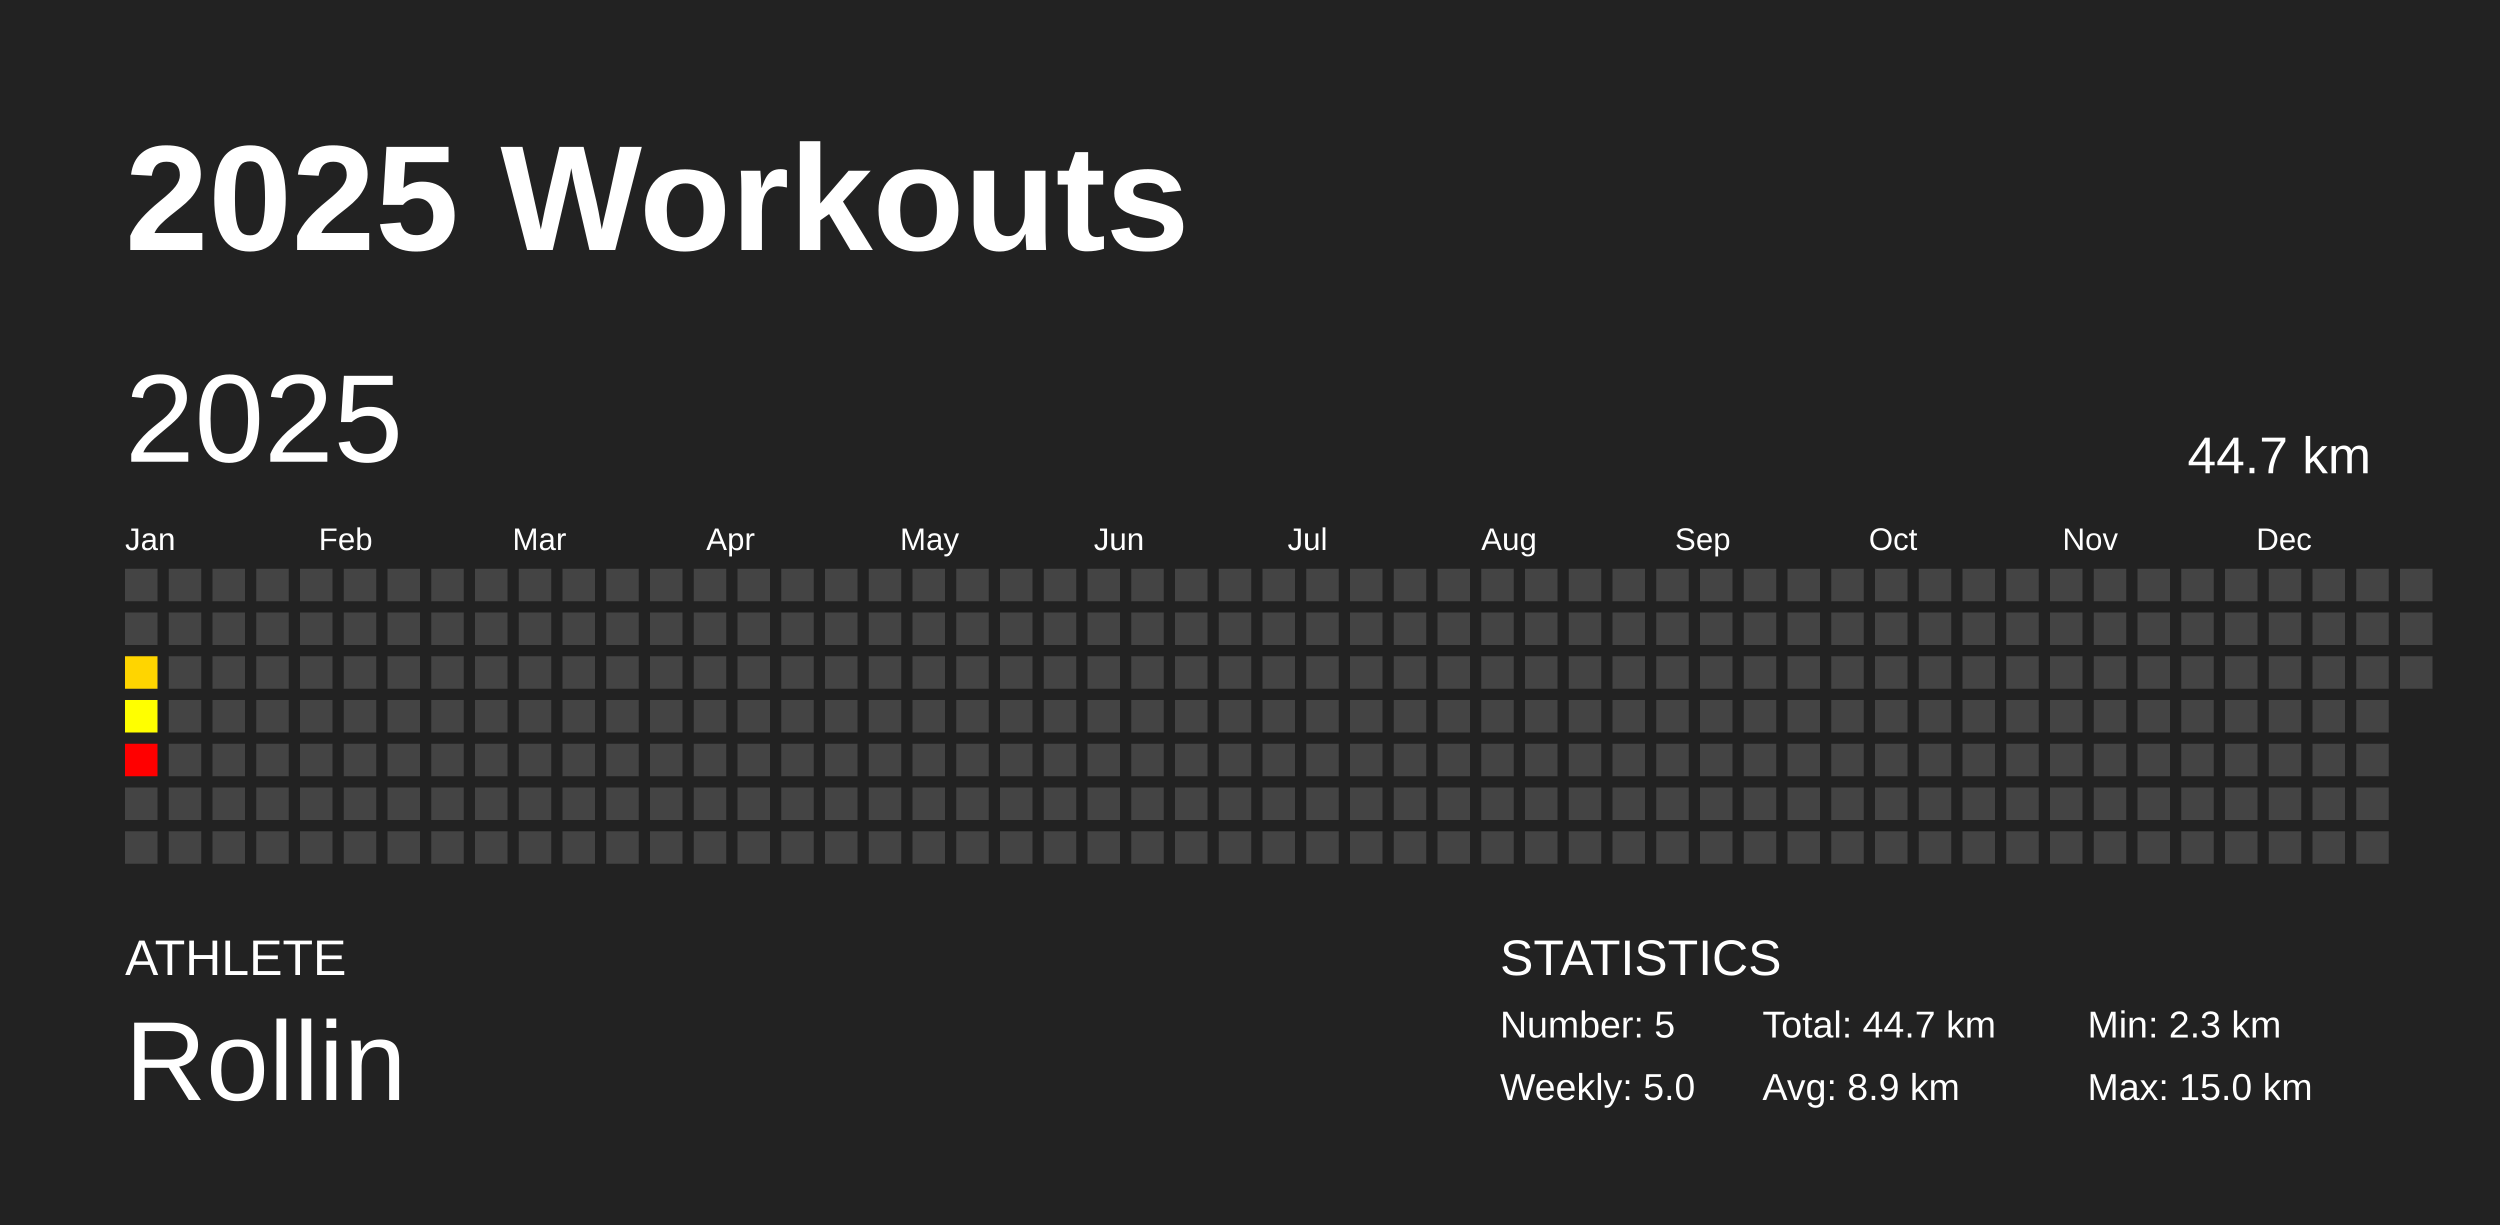
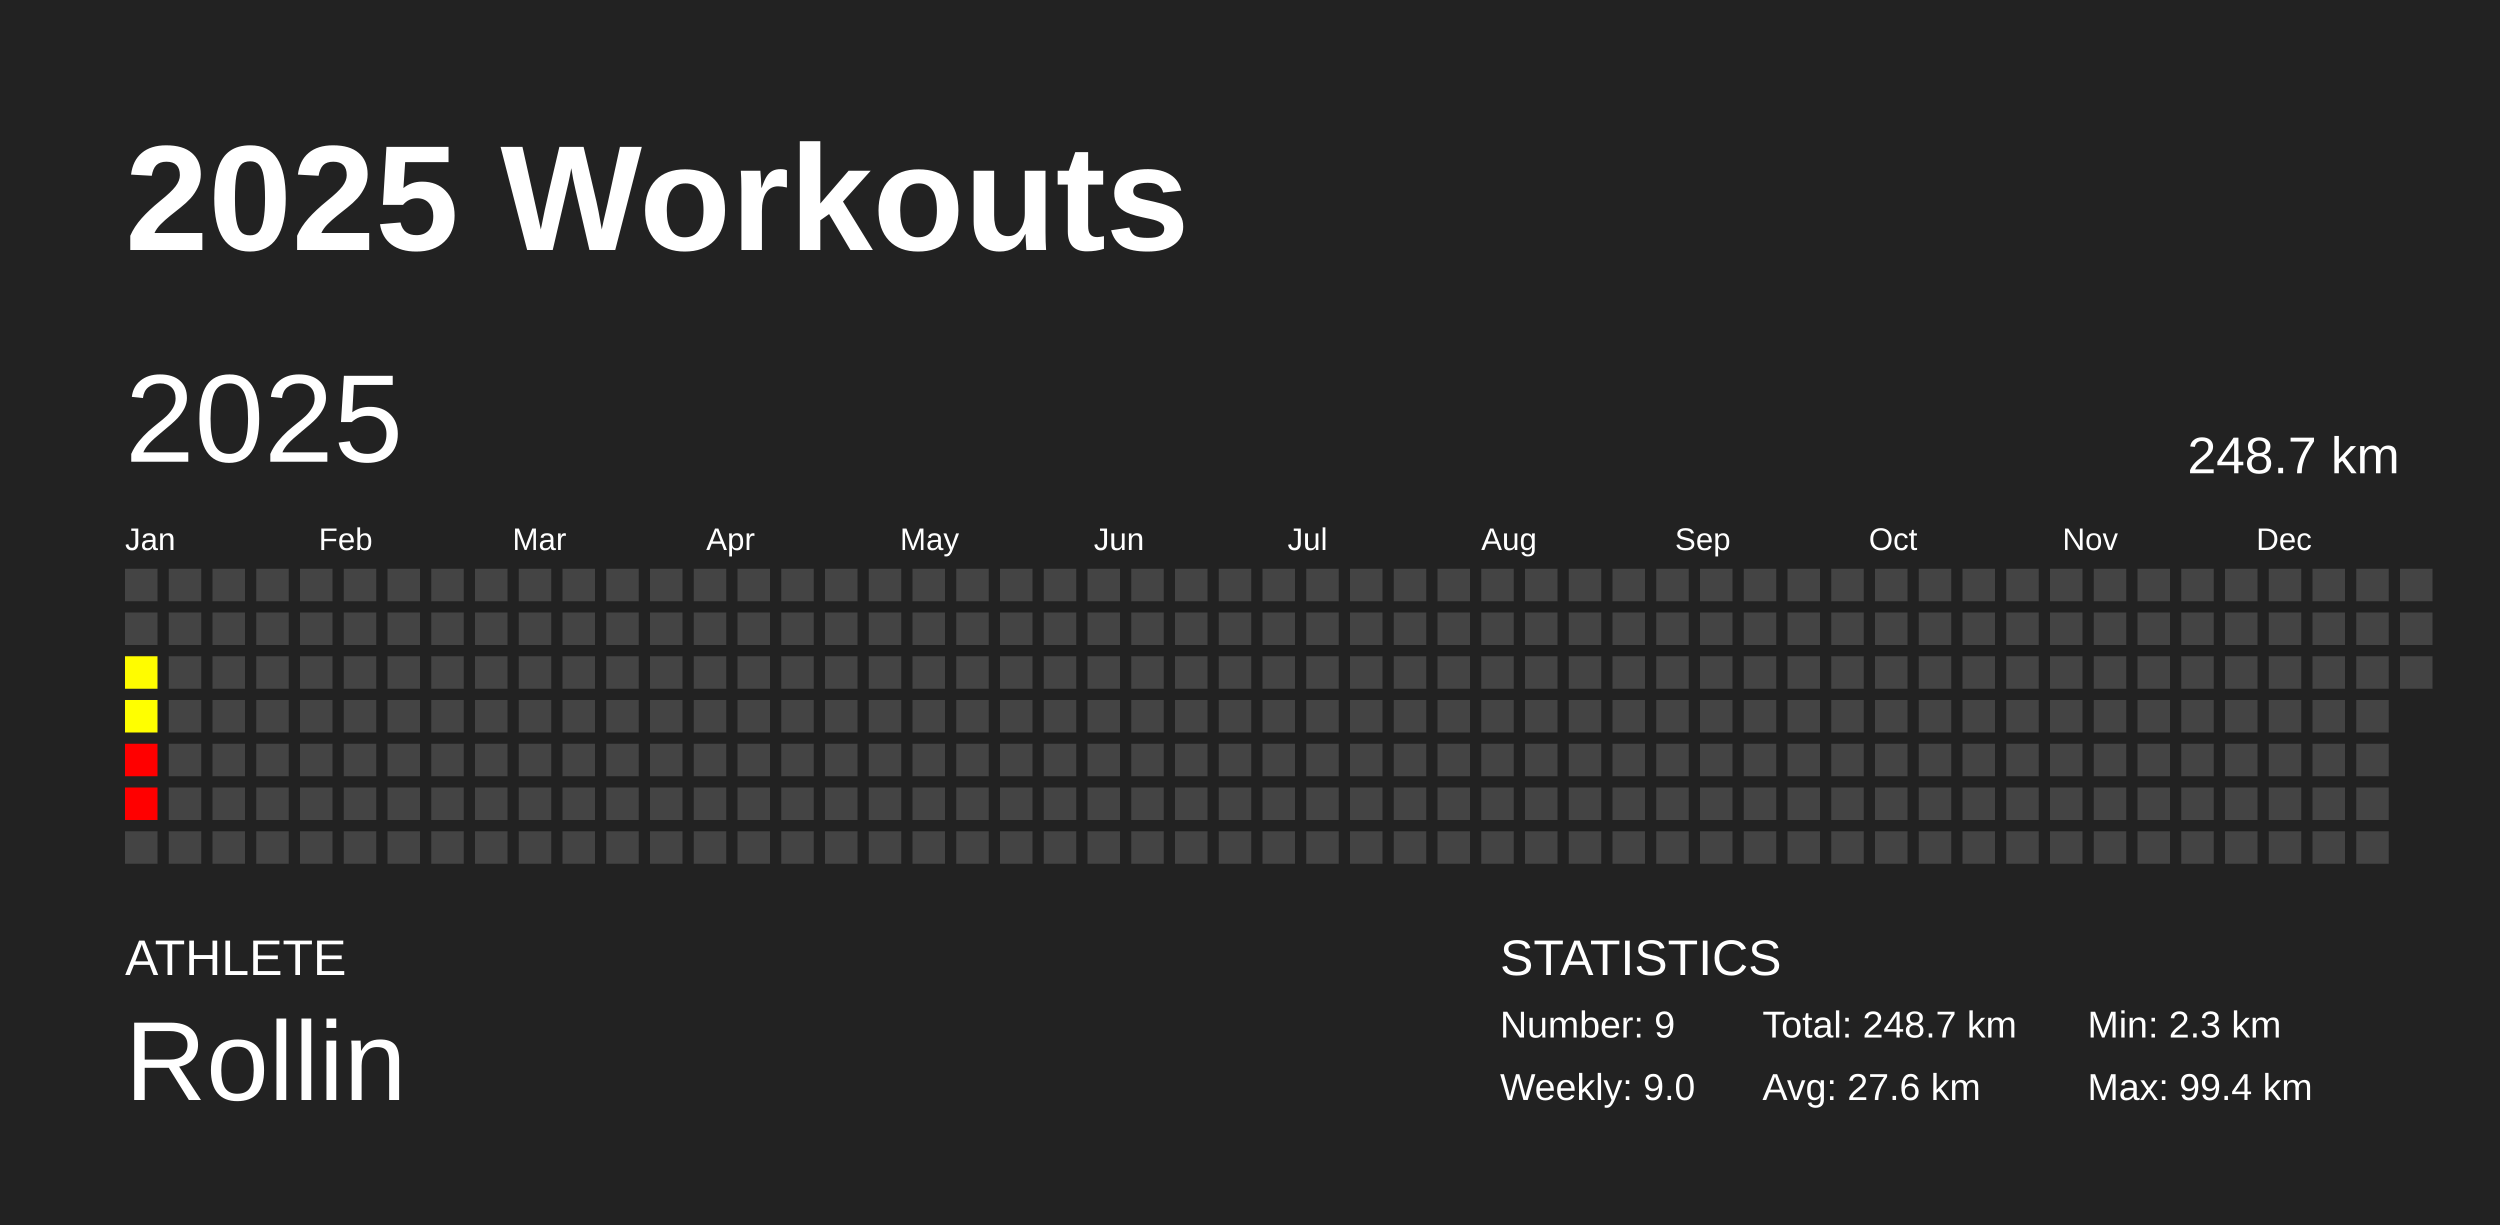
<svg xmlns="http://www.w3.org/2000/svg" baseProfile="full" height="98mm" version="1.1" viewBox="0,0,200,98" width="200mm">
  <defs />
  <rect fill="#222222" height="98" width="200" x="0" y="0" />
  <text fill="#FFFFFF" style="font-size:12px; font-family:Arial; font-weight:bold;" x="10" y="20">2025 Workouts</text>
  <text fill="#FFFFFF" style="font-size:4px; font-family:Arial" x="10" y="78">ATHLETE</text>
  <text fill="#FFFFFF" style="font-size:9px; font-family:Arial" x="10" y="88">Rollin</text>
  <text fill="#FFFFFF" style="font-size:4px; font-family:Arial" x="120" y="78">STATISTICS</text>
-   <text fill="#FFFFFF" style="font-size:3px; font-family:Arial" x="120" y="83">Number: 5</text>
-   <text fill="#FFFFFF" style="font-size:3px; font-family:Arial" x="120" y="88">Weekly: 5.0</text>
-   <text fill="#FFFFFF" style="font-size:3px; font-family:Arial" x="141" y="83">Total: 44.7 km</text>
-   <text fill="#FFFFFF" style="font-size:3px; font-family:Arial" x="141" y="88">Avg: 8.9 km</text>
+   <text fill="#FFFFFF" style="font-size:3px; font-family:Arial" x="120" y="83">Number: 9</text>
+   <text fill="#FFFFFF" style="font-size:3px; font-family:Arial" x="120" y="88">Weekly: 9.0</text>
+   <text fill="#FFFFFF" style="font-size:3px; font-family:Arial" x="141" y="83">Total: 248.7 km</text>
+   <text fill="#FFFFFF" style="font-size:3px; font-family:Arial" x="141" y="88">Avg: 27.6 km</text>
  <text fill="#FFFFFF" style="font-size:3px; font-family:Arial" x="167" y="83">Min: 2.3 km</text>
-   <text fill="#FFFFFF" style="font-size:3px; font-family:Arial" x="167" y="88">Max: 15.0 km</text>
+   <text fill="#FFFFFF" style="font-size:3px; font-family:Arial" x="167" y="88">Max: 99.4 km</text>
  <text dominant-baseline="hanging" fill="#FFFFFF" style="font-size:10.0px; font-family:Arial;" x="10" y="30">2025</text>
-   <text dominant-baseline="hanging" fill="#FFFFFF" style="font-size:4.125px; font-family:Arial;" x="175" y="35">44.7 km</text>
+   <text dominant-baseline="hanging" fill="#FFFFFF" style="font-size:4.125px; font-family:Arial;" x="175" y="35">248.7 km</text>
  <text fill="#FFFFFF" style="font-size:2.5px; font-family:Arial" x="10.0" y="44">Jan</text>
  <text fill="#FFFFFF" style="font-size:2.5px; font-family:Arial" x="25.5" y="44">Feb</text>
  <text fill="#FFFFFF" style="font-size:2.5px; font-family:Arial" x="41.0" y="44">Mar</text>
  <text fill="#FFFFFF" style="font-size:2.5px; font-family:Arial" x="56.5" y="44">Apr</text>
  <text fill="#FFFFFF" style="font-size:2.5px; font-family:Arial" x="72.0" y="44">May</text>
  <text fill="#FFFFFF" style="font-size:2.5px; font-family:Arial" x="87.5" y="44">Jun</text>
  <text fill="#FFFFFF" style="font-size:2.5px; font-family:Arial" x="103.0" y="44">Jul</text>
  <text fill="#FFFFFF" style="font-size:2.5px; font-family:Arial" x="118.5" y="44">Aug</text>
  <text fill="#FFFFFF" style="font-size:2.5px; font-family:Arial" x="134.0" y="44">Sep</text>
  <text fill="#FFFFFF" style="font-size:2.5px; font-family:Arial" x="149.5" y="44">Oct</text>
  <text fill="#FFFFFF" style="font-size:2.5px; font-family:Arial" x="165.0" y="44">Nov</text>
  <text fill="#FFFFFF" style="font-size:2.5px; font-family:Arial" x="180.5" y="44">Dec</text>
  <rect fill="#444444" height="2.6" width="2.6" x="10.0" y="45.5" />
  <rect fill="#444444" height="2.6" width="2.6" x="10.0" y="49.0" />
-   <rect fill="#ffd500" height="2.6" width="2.6" x="10.0" y="52.5" />
+   <rect fill="#fffc00" height="2.6" width="2.6" x="10.0" y="52.5" />
  <rect fill="#ffff00" height="2.6" width="2.6" x="10.0" y="56.0" />
  <rect fill="red" height="2.6" width="2.6" x="10.0" y="59.5" />
-   <rect fill="#444444" height="2.6" width="2.6" x="10.0" y="63.0" />
+   <rect fill="red" height="2.6" width="2.6" x="10.0" y="63.0" />
  <rect fill="#444444" height="2.6" width="2.6" x="10.0" y="66.5" />
  <rect fill="#444444" height="2.6" width="2.6" x="13.5" y="45.5" />
  <rect fill="#444444" height="2.6" width="2.6" x="13.5" y="49.0" />
  <rect fill="#444444" height="2.6" width="2.6" x="13.5" y="52.5" />
  <rect fill="#444444" height="2.6" width="2.6" x="13.5" y="56.0" />
  <rect fill="#444444" height="2.6" width="2.6" x="13.5" y="59.5" />
  <rect fill="#444444" height="2.6" width="2.6" x="13.5" y="63.0" />
  <rect fill="#444444" height="2.6" width="2.6" x="13.5" y="66.5" />
  <rect fill="#444444" height="2.6" width="2.6" x="17.0" y="45.5" />
  <rect fill="#444444" height="2.6" width="2.6" x="17.0" y="49.0" />
  <rect fill="#444444" height="2.6" width="2.6" x="17.0" y="52.5" />
  <rect fill="#444444" height="2.6" width="2.6" x="17.0" y="56.0" />
  <rect fill="#444444" height="2.6" width="2.6" x="17.0" y="59.5" />
  <rect fill="#444444" height="2.6" width="2.6" x="17.0" y="63.0" />
  <rect fill="#444444" height="2.6" width="2.6" x="17.0" y="66.5" />
  <rect fill="#444444" height="2.6" width="2.6" x="20.5" y="45.5" />
  <rect fill="#444444" height="2.6" width="2.6" x="20.5" y="49.0" />
  <rect fill="#444444" height="2.6" width="2.6" x="20.5" y="52.5" />
  <rect fill="#444444" height="2.6" width="2.6" x="20.5" y="56.0" />
  <rect fill="#444444" height="2.6" width="2.6" x="20.5" y="59.5" />
  <rect fill="#444444" height="2.6" width="2.6" x="20.5" y="63.0" />
  <rect fill="#444444" height="2.6" width="2.6" x="20.5" y="66.5" />
  <rect fill="#444444" height="2.6" width="2.6" x="24.0" y="45.5" />
  <rect fill="#444444" height="2.6" width="2.6" x="24.0" y="49.0" />
  <rect fill="#444444" height="2.6" width="2.6" x="24.0" y="52.5" />
  <rect fill="#444444" height="2.6" width="2.6" x="24.0" y="56.0" />
  <rect fill="#444444" height="2.6" width="2.6" x="24.0" y="59.5" />
  <rect fill="#444444" height="2.6" width="2.6" x="24.0" y="63.0" />
  <rect fill="#444444" height="2.6" width="2.6" x="24.0" y="66.5" />
  <rect fill="#444444" height="2.6" width="2.6" x="27.5" y="45.5" />
  <rect fill="#444444" height="2.6" width="2.6" x="27.5" y="49.0" />
  <rect fill="#444444" height="2.6" width="2.6" x="27.5" y="52.5" />
  <rect fill="#444444" height="2.6" width="2.6" x="27.5" y="56.0" />
  <rect fill="#444444" height="2.6" width="2.6" x="27.5" y="59.5" />
  <rect fill="#444444" height="2.6" width="2.6" x="27.5" y="63.0" />
  <rect fill="#444444" height="2.6" width="2.6" x="27.5" y="66.5" />
  <rect fill="#444444" height="2.6" width="2.6" x="31.0" y="45.5" />
  <rect fill="#444444" height="2.6" width="2.6" x="31.0" y="49.0" />
  <rect fill="#444444" height="2.6" width="2.6" x="31.0" y="52.5" />
  <rect fill="#444444" height="2.6" width="2.6" x="31.0" y="56.0" />
  <rect fill="#444444" height="2.6" width="2.6" x="31.0" y="59.5" />
  <rect fill="#444444" height="2.6" width="2.6" x="31.0" y="63.0" />
  <rect fill="#444444" height="2.6" width="2.6" x="31.0" y="66.5" />
  <rect fill="#444444" height="2.6" width="2.6" x="34.5" y="45.5" />
  <rect fill="#444444" height="2.6" width="2.6" x="34.5" y="49.0" />
  <rect fill="#444444" height="2.6" width="2.6" x="34.5" y="52.5" />
  <rect fill="#444444" height="2.6" width="2.6" x="34.5" y="56.0" />
  <rect fill="#444444" height="2.6" width="2.6" x="34.5" y="59.5" />
  <rect fill="#444444" height="2.6" width="2.6" x="34.5" y="63.0" />
  <rect fill="#444444" height="2.6" width="2.6" x="34.5" y="66.5" />
  <rect fill="#444444" height="2.6" width="2.6" x="38.0" y="45.5" />
  <rect fill="#444444" height="2.6" width="2.6" x="38.0" y="49.0" />
  <rect fill="#444444" height="2.6" width="2.6" x="38.0" y="52.5" />
  <rect fill="#444444" height="2.6" width="2.6" x="38.0" y="56.0" />
  <rect fill="#444444" height="2.6" width="2.6" x="38.0" y="59.5" />
  <rect fill="#444444" height="2.6" width="2.6" x="38.0" y="63.0" />
  <rect fill="#444444" height="2.6" width="2.6" x="38.0" y="66.5" />
  <rect fill="#444444" height="2.6" width="2.6" x="41.5" y="45.5" />
  <rect fill="#444444" height="2.6" width="2.6" x="41.5" y="49.0" />
  <rect fill="#444444" height="2.6" width="2.6" x="41.5" y="52.5" />
  <rect fill="#444444" height="2.6" width="2.6" x="41.5" y="56.0" />
  <rect fill="#444444" height="2.6" width="2.6" x="41.5" y="59.5" />
  <rect fill="#444444" height="2.6" width="2.6" x="41.5" y="63.0" />
  <rect fill="#444444" height="2.6" width="2.6" x="41.5" y="66.5" />
  <rect fill="#444444" height="2.6" width="2.6" x="45.0" y="45.5" />
  <rect fill="#444444" height="2.6" width="2.6" x="45.0" y="49.0" />
  <rect fill="#444444" height="2.6" width="2.6" x="45.0" y="52.5" />
  <rect fill="#444444" height="2.6" width="2.6" x="45.0" y="56.0" />
  <rect fill="#444444" height="2.6" width="2.6" x="45.0" y="59.5" />
  <rect fill="#444444" height="2.6" width="2.6" x="45.0" y="63.0" />
  <rect fill="#444444" height="2.6" width="2.6" x="45.0" y="66.5" />
  <rect fill="#444444" height="2.6" width="2.6" x="48.5" y="45.5" />
  <rect fill="#444444" height="2.6" width="2.6" x="48.5" y="49.0" />
  <rect fill="#444444" height="2.6" width="2.6" x="48.5" y="52.5" />
  <rect fill="#444444" height="2.6" width="2.6" x="48.5" y="56.0" />
  <rect fill="#444444" height="2.6" width="2.6" x="48.5" y="59.5" />
  <rect fill="#444444" height="2.6" width="2.6" x="48.5" y="63.0" />
  <rect fill="#444444" height="2.6" width="2.6" x="48.5" y="66.5" />
  <rect fill="#444444" height="2.6" width="2.6" x="52.0" y="45.5" />
  <rect fill="#444444" height="2.6" width="2.6" x="52.0" y="49.0" />
  <rect fill="#444444" height="2.6" width="2.6" x="52.0" y="52.5" />
  <rect fill="#444444" height="2.6" width="2.6" x="52.0" y="56.0" />
  <rect fill="#444444" height="2.6" width="2.6" x="52.0" y="59.5" />
  <rect fill="#444444" height="2.6" width="2.6" x="52.0" y="63.0" />
  <rect fill="#444444" height="2.6" width="2.6" x="52.0" y="66.5" />
  <rect fill="#444444" height="2.6" width="2.6" x="55.5" y="45.5" />
  <rect fill="#444444" height="2.6" width="2.6" x="55.5" y="49.0" />
  <rect fill="#444444" height="2.6" width="2.6" x="55.5" y="52.5" />
  <rect fill="#444444" height="2.6" width="2.6" x="55.5" y="56.0" />
  <rect fill="#444444" height="2.6" width="2.6" x="55.5" y="59.5" />
  <rect fill="#444444" height="2.6" width="2.6" x="55.5" y="63.0" />
  <rect fill="#444444" height="2.6" width="2.6" x="55.5" y="66.5" />
  <rect fill="#444444" height="2.6" width="2.6" x="59.0" y="45.5" />
  <rect fill="#444444" height="2.6" width="2.6" x="59.0" y="49.0" />
  <rect fill="#444444" height="2.6" width="2.6" x="59.0" y="52.5" />
  <rect fill="#444444" height="2.6" width="2.6" x="59.0" y="56.0" />
  <rect fill="#444444" height="2.6" width="2.6" x="59.0" y="59.5" />
  <rect fill="#444444" height="2.6" width="2.6" x="59.0" y="63.0" />
  <rect fill="#444444" height="2.6" width="2.6" x="59.0" y="66.5" />
  <rect fill="#444444" height="2.6" width="2.6" x="62.5" y="45.5" />
  <rect fill="#444444" height="2.6" width="2.6" x="62.5" y="49.0" />
  <rect fill="#444444" height="2.6" width="2.6" x="62.5" y="52.5" />
  <rect fill="#444444" height="2.6" width="2.6" x="62.5" y="56.0" />
  <rect fill="#444444" height="2.6" width="2.6" x="62.5" y="59.5" />
  <rect fill="#444444" height="2.6" width="2.6" x="62.5" y="63.0" />
  <rect fill="#444444" height="2.6" width="2.6" x="62.5" y="66.5" />
  <rect fill="#444444" height="2.6" width="2.6" x="66.0" y="45.5" />
  <rect fill="#444444" height="2.6" width="2.6" x="66.0" y="49.0" />
  <rect fill="#444444" height="2.6" width="2.6" x="66.0" y="52.5" />
  <rect fill="#444444" height="2.6" width="2.6" x="66.0" y="56.0" />
  <rect fill="#444444" height="2.6" width="2.6" x="66.0" y="59.5" />
  <rect fill="#444444" height="2.6" width="2.6" x="66.0" y="63.0" />
  <rect fill="#444444" height="2.6" width="2.6" x="66.0" y="66.5" />
  <rect fill="#444444" height="2.6" width="2.6" x="69.5" y="45.5" />
  <rect fill="#444444" height="2.6" width="2.6" x="69.5" y="49.0" />
  <rect fill="#444444" height="2.6" width="2.6" x="69.5" y="52.5" />
  <rect fill="#444444" height="2.6" width="2.6" x="69.5" y="56.0" />
  <rect fill="#444444" height="2.6" width="2.6" x="69.5" y="59.5" />
  <rect fill="#444444" height="2.6" width="2.6" x="69.5" y="63.0" />
  <rect fill="#444444" height="2.6" width="2.6" x="69.5" y="66.5" />
  <rect fill="#444444" height="2.6" width="2.6" x="73.0" y="45.5" />
  <rect fill="#444444" height="2.6" width="2.6" x="73.0" y="49.0" />
  <rect fill="#444444" height="2.6" width="2.6" x="73.0" y="52.5" />
  <rect fill="#444444" height="2.6" width="2.6" x="73.0" y="56.0" />
  <rect fill="#444444" height="2.6" width="2.6" x="73.0" y="59.5" />
  <rect fill="#444444" height="2.6" width="2.6" x="73.0" y="63.0" />
  <rect fill="#444444" height="2.6" width="2.6" x="73.0" y="66.5" />
  <rect fill="#444444" height="2.6" width="2.6" x="76.5" y="45.5" />
  <rect fill="#444444" height="2.6" width="2.6" x="76.5" y="49.0" />
  <rect fill="#444444" height="2.6" width="2.6" x="76.5" y="52.5" />
  <rect fill="#444444" height="2.6" width="2.6" x="76.5" y="56.0" />
  <rect fill="#444444" height="2.6" width="2.6" x="76.5" y="59.5" />
  <rect fill="#444444" height="2.6" width="2.6" x="76.5" y="63.0" />
  <rect fill="#444444" height="2.6" width="2.6" x="76.5" y="66.5" />
  <rect fill="#444444" height="2.6" width="2.6" x="80.0" y="45.5" />
  <rect fill="#444444" height="2.6" width="2.6" x="80.0" y="49.0" />
  <rect fill="#444444" height="2.6" width="2.6" x="80.0" y="52.5" />
  <rect fill="#444444" height="2.6" width="2.6" x="80.0" y="56.0" />
  <rect fill="#444444" height="2.6" width="2.6" x="80.0" y="59.5" />
  <rect fill="#444444" height="2.6" width="2.6" x="80.0" y="63.0" />
  <rect fill="#444444" height="2.6" width="2.6" x="80.0" y="66.5" />
  <rect fill="#444444" height="2.6" width="2.6" x="83.5" y="45.5" />
  <rect fill="#444444" height="2.6" width="2.6" x="83.5" y="49.0" />
  <rect fill="#444444" height="2.6" width="2.6" x="83.5" y="52.5" />
  <rect fill="#444444" height="2.6" width="2.6" x="83.5" y="56.0" />
  <rect fill="#444444" height="2.6" width="2.6" x="83.5" y="59.5" />
  <rect fill="#444444" height="2.6" width="2.6" x="83.5" y="63.0" />
  <rect fill="#444444" height="2.6" width="2.6" x="83.5" y="66.5" />
  <rect fill="#444444" height="2.6" width="2.6" x="87.0" y="45.5" />
  <rect fill="#444444" height="2.6" width="2.6" x="87.0" y="49.0" />
  <rect fill="#444444" height="2.6" width="2.6" x="87.0" y="52.5" />
  <rect fill="#444444" height="2.6" width="2.6" x="87.0" y="56.0" />
  <rect fill="#444444" height="2.6" width="2.6" x="87.0" y="59.5" />
  <rect fill="#444444" height="2.6" width="2.6" x="87.0" y="63.0" />
  <rect fill="#444444" height="2.6" width="2.6" x="87.0" y="66.5" />
  <rect fill="#444444" height="2.6" width="2.6" x="90.5" y="45.5" />
  <rect fill="#444444" height="2.6" width="2.6" x="90.5" y="49.0" />
  <rect fill="#444444" height="2.6" width="2.6" x="90.5" y="52.5" />
  <rect fill="#444444" height="2.6" width="2.6" x="90.5" y="56.0" />
  <rect fill="#444444" height="2.6" width="2.6" x="90.5" y="59.5" />
  <rect fill="#444444" height="2.6" width="2.6" x="90.5" y="63.0" />
  <rect fill="#444444" height="2.6" width="2.6" x="90.5" y="66.5" />
  <rect fill="#444444" height="2.6" width="2.6" x="94.0" y="45.5" />
  <rect fill="#444444" height="2.6" width="2.6" x="94.0" y="49.0" />
  <rect fill="#444444" height="2.6" width="2.6" x="94.0" y="52.5" />
  <rect fill="#444444" height="2.6" width="2.6" x="94.0" y="56.0" />
  <rect fill="#444444" height="2.6" width="2.6" x="94.0" y="59.5" />
  <rect fill="#444444" height="2.6" width="2.6" x="94.0" y="63.0" />
  <rect fill="#444444" height="2.6" width="2.6" x="94.0" y="66.5" />
  <rect fill="#444444" height="2.6" width="2.6" x="97.5" y="45.5" />
  <rect fill="#444444" height="2.6" width="2.6" x="97.5" y="49.0" />
  <rect fill="#444444" height="2.6" width="2.6" x="97.5" y="52.5" />
  <rect fill="#444444" height="2.6" width="2.6" x="97.5" y="56.0" />
  <rect fill="#444444" height="2.6" width="2.6" x="97.5" y="59.5" />
  <rect fill="#444444" height="2.6" width="2.6" x="97.5" y="63.0" />
  <rect fill="#444444" height="2.6" width="2.6" x="97.5" y="66.5" />
  <rect fill="#444444" height="2.6" width="2.6" x="101.0" y="45.5" />
  <rect fill="#444444" height="2.6" width="2.6" x="101.0" y="49.0" />
  <rect fill="#444444" height="2.6" width="2.6" x="101.0" y="52.5" />
  <rect fill="#444444" height="2.6" width="2.6" x="101.0" y="56.0" />
  <rect fill="#444444" height="2.6" width="2.6" x="101.0" y="59.5" />
  <rect fill="#444444" height="2.6" width="2.6" x="101.0" y="63.0" />
  <rect fill="#444444" height="2.6" width="2.6" x="101.0" y="66.5" />
  <rect fill="#444444" height="2.6" width="2.6" x="104.5" y="45.5" />
  <rect fill="#444444" height="2.6" width="2.6" x="104.5" y="49.0" />
  <rect fill="#444444" height="2.6" width="2.6" x="104.5" y="52.5" />
  <rect fill="#444444" height="2.6" width="2.6" x="104.5" y="56.0" />
  <rect fill="#444444" height="2.6" width="2.6" x="104.5" y="59.5" />
  <rect fill="#444444" height="2.6" width="2.6" x="104.5" y="63.0" />
  <rect fill="#444444" height="2.6" width="2.6" x="104.5" y="66.5" />
  <rect fill="#444444" height="2.6" width="2.6" x="108.0" y="45.5" />
  <rect fill="#444444" height="2.6" width="2.6" x="108.0" y="49.0" />
  <rect fill="#444444" height="2.6" width="2.6" x="108.0" y="52.5" />
  <rect fill="#444444" height="2.6" width="2.6" x="108.0" y="56.0" />
  <rect fill="#444444" height="2.6" width="2.6" x="108.0" y="59.5" />
  <rect fill="#444444" height="2.6" width="2.6" x="108.0" y="63.0" />
  <rect fill="#444444" height="2.6" width="2.6" x="108.0" y="66.5" />
  <rect fill="#444444" height="2.6" width="2.6" x="111.5" y="45.5" />
  <rect fill="#444444" height="2.6" width="2.6" x="111.5" y="49.0" />
  <rect fill="#444444" height="2.6" width="2.6" x="111.5" y="52.5" />
  <rect fill="#444444" height="2.6" width="2.6" x="111.5" y="56.0" />
  <rect fill="#444444" height="2.6" width="2.6" x="111.5" y="59.5" />
  <rect fill="#444444" height="2.6" width="2.6" x="111.5" y="63.0" />
  <rect fill="#444444" height="2.6" width="2.6" x="111.5" y="66.5" />
  <rect fill="#444444" height="2.6" width="2.6" x="115.0" y="45.5" />
  <rect fill="#444444" height="2.6" width="2.6" x="115.0" y="49.0" />
  <rect fill="#444444" height="2.6" width="2.6" x="115.0" y="52.5" />
  <rect fill="#444444" height="2.6" width="2.6" x="115.0" y="56.0" />
  <rect fill="#444444" height="2.6" width="2.6" x="115.0" y="59.5" />
  <rect fill="#444444" height="2.6" width="2.6" x="115.0" y="63.0" />
  <rect fill="#444444" height="2.6" width="2.6" x="115.0" y="66.5" />
  <rect fill="#444444" height="2.6" width="2.6" x="118.5" y="45.5" />
  <rect fill="#444444" height="2.6" width="2.6" x="118.5" y="49.0" />
  <rect fill="#444444" height="2.6" width="2.6" x="118.5" y="52.5" />
  <rect fill="#444444" height="2.6" width="2.6" x="118.5" y="56.0" />
  <rect fill="#444444" height="2.6" width="2.6" x="118.5" y="59.5" />
  <rect fill="#444444" height="2.6" width="2.6" x="118.5" y="63.0" />
  <rect fill="#444444" height="2.6" width="2.6" x="118.5" y="66.5" />
  <rect fill="#444444" height="2.6" width="2.6" x="122.0" y="45.5" />
  <rect fill="#444444" height="2.6" width="2.6" x="122.0" y="49.0" />
  <rect fill="#444444" height="2.6" width="2.6" x="122.0" y="52.5" />
  <rect fill="#444444" height="2.6" width="2.6" x="122.0" y="56.0" />
  <rect fill="#444444" height="2.6" width="2.6" x="122.0" y="59.5" />
  <rect fill="#444444" height="2.6" width="2.6" x="122.0" y="63.0" />
  <rect fill="#444444" height="2.6" width="2.6" x="122.0" y="66.5" />
  <rect fill="#444444" height="2.6" width="2.6" x="125.5" y="45.5" />
  <rect fill="#444444" height="2.6" width="2.6" x="125.5" y="49.0" />
  <rect fill="#444444" height="2.6" width="2.6" x="125.5" y="52.5" />
  <rect fill="#444444" height="2.6" width="2.6" x="125.5" y="56.0" />
  <rect fill="#444444" height="2.6" width="2.6" x="125.5" y="59.5" />
  <rect fill="#444444" height="2.6" width="2.6" x="125.5" y="63.0" />
  <rect fill="#444444" height="2.6" width="2.6" x="125.5" y="66.5" />
  <rect fill="#444444" height="2.6" width="2.6" x="129.0" y="45.5" />
  <rect fill="#444444" height="2.6" width="2.6" x="129.0" y="49.0" />
  <rect fill="#444444" height="2.6" width="2.6" x="129.0" y="52.5" />
  <rect fill="#444444" height="2.6" width="2.6" x="129.0" y="56.0" />
  <rect fill="#444444" height="2.6" width="2.6" x="129.0" y="59.5" />
  <rect fill="#444444" height="2.6" width="2.6" x="129.0" y="63.0" />
  <rect fill="#444444" height="2.6" width="2.6" x="129.0" y="66.5" />
  <rect fill="#444444" height="2.6" width="2.6" x="132.5" y="45.5" />
  <rect fill="#444444" height="2.6" width="2.6" x="132.5" y="49.0" />
  <rect fill="#444444" height="2.6" width="2.6" x="132.5" y="52.5" />
  <rect fill="#444444" height="2.6" width="2.6" x="132.5" y="56.0" />
  <rect fill="#444444" height="2.6" width="2.6" x="132.5" y="59.5" />
  <rect fill="#444444" height="2.6" width="2.6" x="132.5" y="63.0" />
  <rect fill="#444444" height="2.6" width="2.6" x="132.5" y="66.5" />
  <rect fill="#444444" height="2.6" width="2.6" x="136.0" y="45.5" />
  <rect fill="#444444" height="2.6" width="2.6" x="136.0" y="49.0" />
  <rect fill="#444444" height="2.6" width="2.6" x="136.0" y="52.5" />
  <rect fill="#444444" height="2.6" width="2.6" x="136.0" y="56.0" />
  <rect fill="#444444" height="2.6" width="2.6" x="136.0" y="59.5" />
  <rect fill="#444444" height="2.6" width="2.6" x="136.0" y="63.0" />
  <rect fill="#444444" height="2.6" width="2.6" x="136.0" y="66.5" />
  <rect fill="#444444" height="2.6" width="2.6" x="139.5" y="45.5" />
  <rect fill="#444444" height="2.6" width="2.6" x="139.5" y="49.0" />
  <rect fill="#444444" height="2.6" width="2.6" x="139.5" y="52.5" />
  <rect fill="#444444" height="2.6" width="2.6" x="139.5" y="56.0" />
  <rect fill="#444444" height="2.6" width="2.6" x="139.5" y="59.5" />
  <rect fill="#444444" height="2.6" width="2.6" x="139.5" y="63.0" />
  <rect fill="#444444" height="2.6" width="2.6" x="139.5" y="66.5" />
  <rect fill="#444444" height="2.6" width="2.6" x="143.0" y="45.5" />
  <rect fill="#444444" height="2.6" width="2.6" x="143.0" y="49.0" />
  <rect fill="#444444" height="2.6" width="2.6" x="143.0" y="52.5" />
  <rect fill="#444444" height="2.6" width="2.6" x="143.0" y="56.0" />
  <rect fill="#444444" height="2.6" width="2.6" x="143.0" y="59.5" />
  <rect fill="#444444" height="2.6" width="2.6" x="143.0" y="63.0" />
  <rect fill="#444444" height="2.6" width="2.6" x="143.0" y="66.5" />
  <rect fill="#444444" height="2.6" width="2.6" x="146.5" y="45.5" />
  <rect fill="#444444" height="2.6" width="2.6" x="146.5" y="49.0" />
  <rect fill="#444444" height="2.6" width="2.6" x="146.5" y="52.5" />
  <rect fill="#444444" height="2.6" width="2.6" x="146.5" y="56.0" />
  <rect fill="#444444" height="2.6" width="2.6" x="146.5" y="59.5" />
  <rect fill="#444444" height="2.6" width="2.6" x="146.5" y="63.0" />
  <rect fill="#444444" height="2.6" width="2.6" x="146.5" y="66.5" />
  <rect fill="#444444" height="2.6" width="2.6" x="150.0" y="45.5" />
  <rect fill="#444444" height="2.6" width="2.6" x="150.0" y="49.0" />
  <rect fill="#444444" height="2.6" width="2.6" x="150.0" y="52.5" />
  <rect fill="#444444" height="2.6" width="2.6" x="150.0" y="56.0" />
  <rect fill="#444444" height="2.6" width="2.6" x="150.0" y="59.5" />
  <rect fill="#444444" height="2.6" width="2.6" x="150.0" y="63.0" />
  <rect fill="#444444" height="2.6" width="2.6" x="150.0" y="66.5" />
  <rect fill="#444444" height="2.6" width="2.6" x="153.5" y="45.5" />
  <rect fill="#444444" height="2.6" width="2.6" x="153.5" y="49.0" />
  <rect fill="#444444" height="2.6" width="2.6" x="153.5" y="52.5" />
  <rect fill="#444444" height="2.6" width="2.6" x="153.5" y="56.0" />
  <rect fill="#444444" height="2.6" width="2.6" x="153.5" y="59.5" />
  <rect fill="#444444" height="2.6" width="2.6" x="153.5" y="63.0" />
  <rect fill="#444444" height="2.6" width="2.6" x="153.5" y="66.5" />
  <rect fill="#444444" height="2.6" width="2.6" x="157.0" y="45.5" />
  <rect fill="#444444" height="2.6" width="2.6" x="157.0" y="49.0" />
  <rect fill="#444444" height="2.6" width="2.6" x="157.0" y="52.5" />
  <rect fill="#444444" height="2.6" width="2.6" x="157.0" y="56.0" />
  <rect fill="#444444" height="2.6" width="2.6" x="157.0" y="59.5" />
  <rect fill="#444444" height="2.6" width="2.6" x="157.0" y="63.0" />
  <rect fill="#444444" height="2.6" width="2.6" x="157.0" y="66.5" />
  <rect fill="#444444" height="2.6" width="2.6" x="160.5" y="45.5" />
  <rect fill="#444444" height="2.6" width="2.6" x="160.5" y="49.0" />
  <rect fill="#444444" height="2.6" width="2.6" x="160.5" y="52.5" />
  <rect fill="#444444" height="2.6" width="2.6" x="160.5" y="56.0" />
  <rect fill="#444444" height="2.6" width="2.6" x="160.5" y="59.5" />
  <rect fill="#444444" height="2.6" width="2.6" x="160.5" y="63.0" />
  <rect fill="#444444" height="2.6" width="2.6" x="160.5" y="66.5" />
  <rect fill="#444444" height="2.6" width="2.6" x="164.0" y="45.5" />
  <rect fill="#444444" height="2.6" width="2.6" x="164.0" y="49.0" />
  <rect fill="#444444" height="2.6" width="2.6" x="164.0" y="52.5" />
  <rect fill="#444444" height="2.6" width="2.6" x="164.0" y="56.0" />
  <rect fill="#444444" height="2.6" width="2.6" x="164.0" y="59.5" />
  <rect fill="#444444" height="2.6" width="2.6" x="164.0" y="63.0" />
  <rect fill="#444444" height="2.6" width="2.6" x="164.0" y="66.5" />
  <rect fill="#444444" height="2.6" width="2.6" x="167.5" y="45.5" />
  <rect fill="#444444" height="2.6" width="2.6" x="167.5" y="49.0" />
  <rect fill="#444444" height="2.6" width="2.6" x="167.5" y="52.5" />
  <rect fill="#444444" height="2.6" width="2.6" x="167.5" y="56.0" />
  <rect fill="#444444" height="2.6" width="2.6" x="167.5" y="59.5" />
  <rect fill="#444444" height="2.6" width="2.6" x="167.5" y="63.0" />
  <rect fill="#444444" height="2.6" width="2.6" x="167.5" y="66.5" />
  <rect fill="#444444" height="2.6" width="2.6" x="171.0" y="45.5" />
  <rect fill="#444444" height="2.6" width="2.6" x="171.0" y="49.0" />
  <rect fill="#444444" height="2.6" width="2.6" x="171.0" y="52.5" />
  <rect fill="#444444" height="2.6" width="2.6" x="171.0" y="56.0" />
  <rect fill="#444444" height="2.6" width="2.6" x="171.0" y="59.5" />
  <rect fill="#444444" height="2.6" width="2.6" x="171.0" y="63.0" />
  <rect fill="#444444" height="2.6" width="2.6" x="171.0" y="66.5" />
  <rect fill="#444444" height="2.6" width="2.6" x="174.5" y="45.5" />
  <rect fill="#444444" height="2.6" width="2.6" x="174.5" y="49.0" />
  <rect fill="#444444" height="2.6" width="2.6" x="174.5" y="52.5" />
  <rect fill="#444444" height="2.6" width="2.6" x="174.5" y="56.0" />
  <rect fill="#444444" height="2.6" width="2.6" x="174.5" y="59.5" />
  <rect fill="#444444" height="2.6" width="2.6" x="174.5" y="63.0" />
  <rect fill="#444444" height="2.6" width="2.6" x="174.5" y="66.5" />
  <rect fill="#444444" height="2.6" width="2.6" x="178.0" y="45.5" />
  <rect fill="#444444" height="2.6" width="2.6" x="178.0" y="49.0" />
  <rect fill="#444444" height="2.6" width="2.6" x="178.0" y="52.5" />
  <rect fill="#444444" height="2.6" width="2.6" x="178.0" y="56.0" />
  <rect fill="#444444" height="2.6" width="2.6" x="178.0" y="59.5" />
  <rect fill="#444444" height="2.6" width="2.6" x="178.0" y="63.0" />
  <rect fill="#444444" height="2.6" width="2.6" x="178.0" y="66.5" />
  <rect fill="#444444" height="2.6" width="2.6" x="181.5" y="45.5" />
  <rect fill="#444444" height="2.6" width="2.6" x="181.5" y="49.0" />
  <rect fill="#444444" height="2.6" width="2.6" x="181.5" y="52.5" />
  <rect fill="#444444" height="2.6" width="2.6" x="181.5" y="56.0" />
  <rect fill="#444444" height="2.6" width="2.6" x="181.5" y="59.5" />
  <rect fill="#444444" height="2.6" width="2.6" x="181.5" y="63.0" />
  <rect fill="#444444" height="2.6" width="2.6" x="181.5" y="66.5" />
  <rect fill="#444444" height="2.6" width="2.6" x="185.0" y="45.5" />
  <rect fill="#444444" height="2.6" width="2.6" x="185.0" y="49.0" />
  <rect fill="#444444" height="2.6" width="2.6" x="185.0" y="52.5" />
  <rect fill="#444444" height="2.6" width="2.6" x="185.0" y="56.0" />
  <rect fill="#444444" height="2.6" width="2.6" x="185.0" y="59.5" />
  <rect fill="#444444" height="2.6" width="2.6" x="185.0" y="63.0" />
  <rect fill="#444444" height="2.6" width="2.6" x="185.0" y="66.5" />
  <rect fill="#444444" height="2.6" width="2.6" x="188.5" y="45.5" />
  <rect fill="#444444" height="2.6" width="2.6" x="188.5" y="49.0" />
  <rect fill="#444444" height="2.6" width="2.6" x="188.5" y="52.5" />
  <rect fill="#444444" height="2.6" width="2.6" x="188.5" y="56.0" />
  <rect fill="#444444" height="2.6" width="2.6" x="188.5" y="59.5" />
  <rect fill="#444444" height="2.6" width="2.6" x="188.5" y="63.0" />
  <rect fill="#444444" height="2.6" width="2.6" x="188.5" y="66.5" />
  <rect fill="#444444" height="2.6" width="2.6" x="192.0" y="45.5" />
  <rect fill="#444444" height="2.6" width="2.6" x="192.0" y="49.0" />
  <rect fill="#444444" height="2.6" width="2.6" x="192.0" y="52.5" />
</svg>
